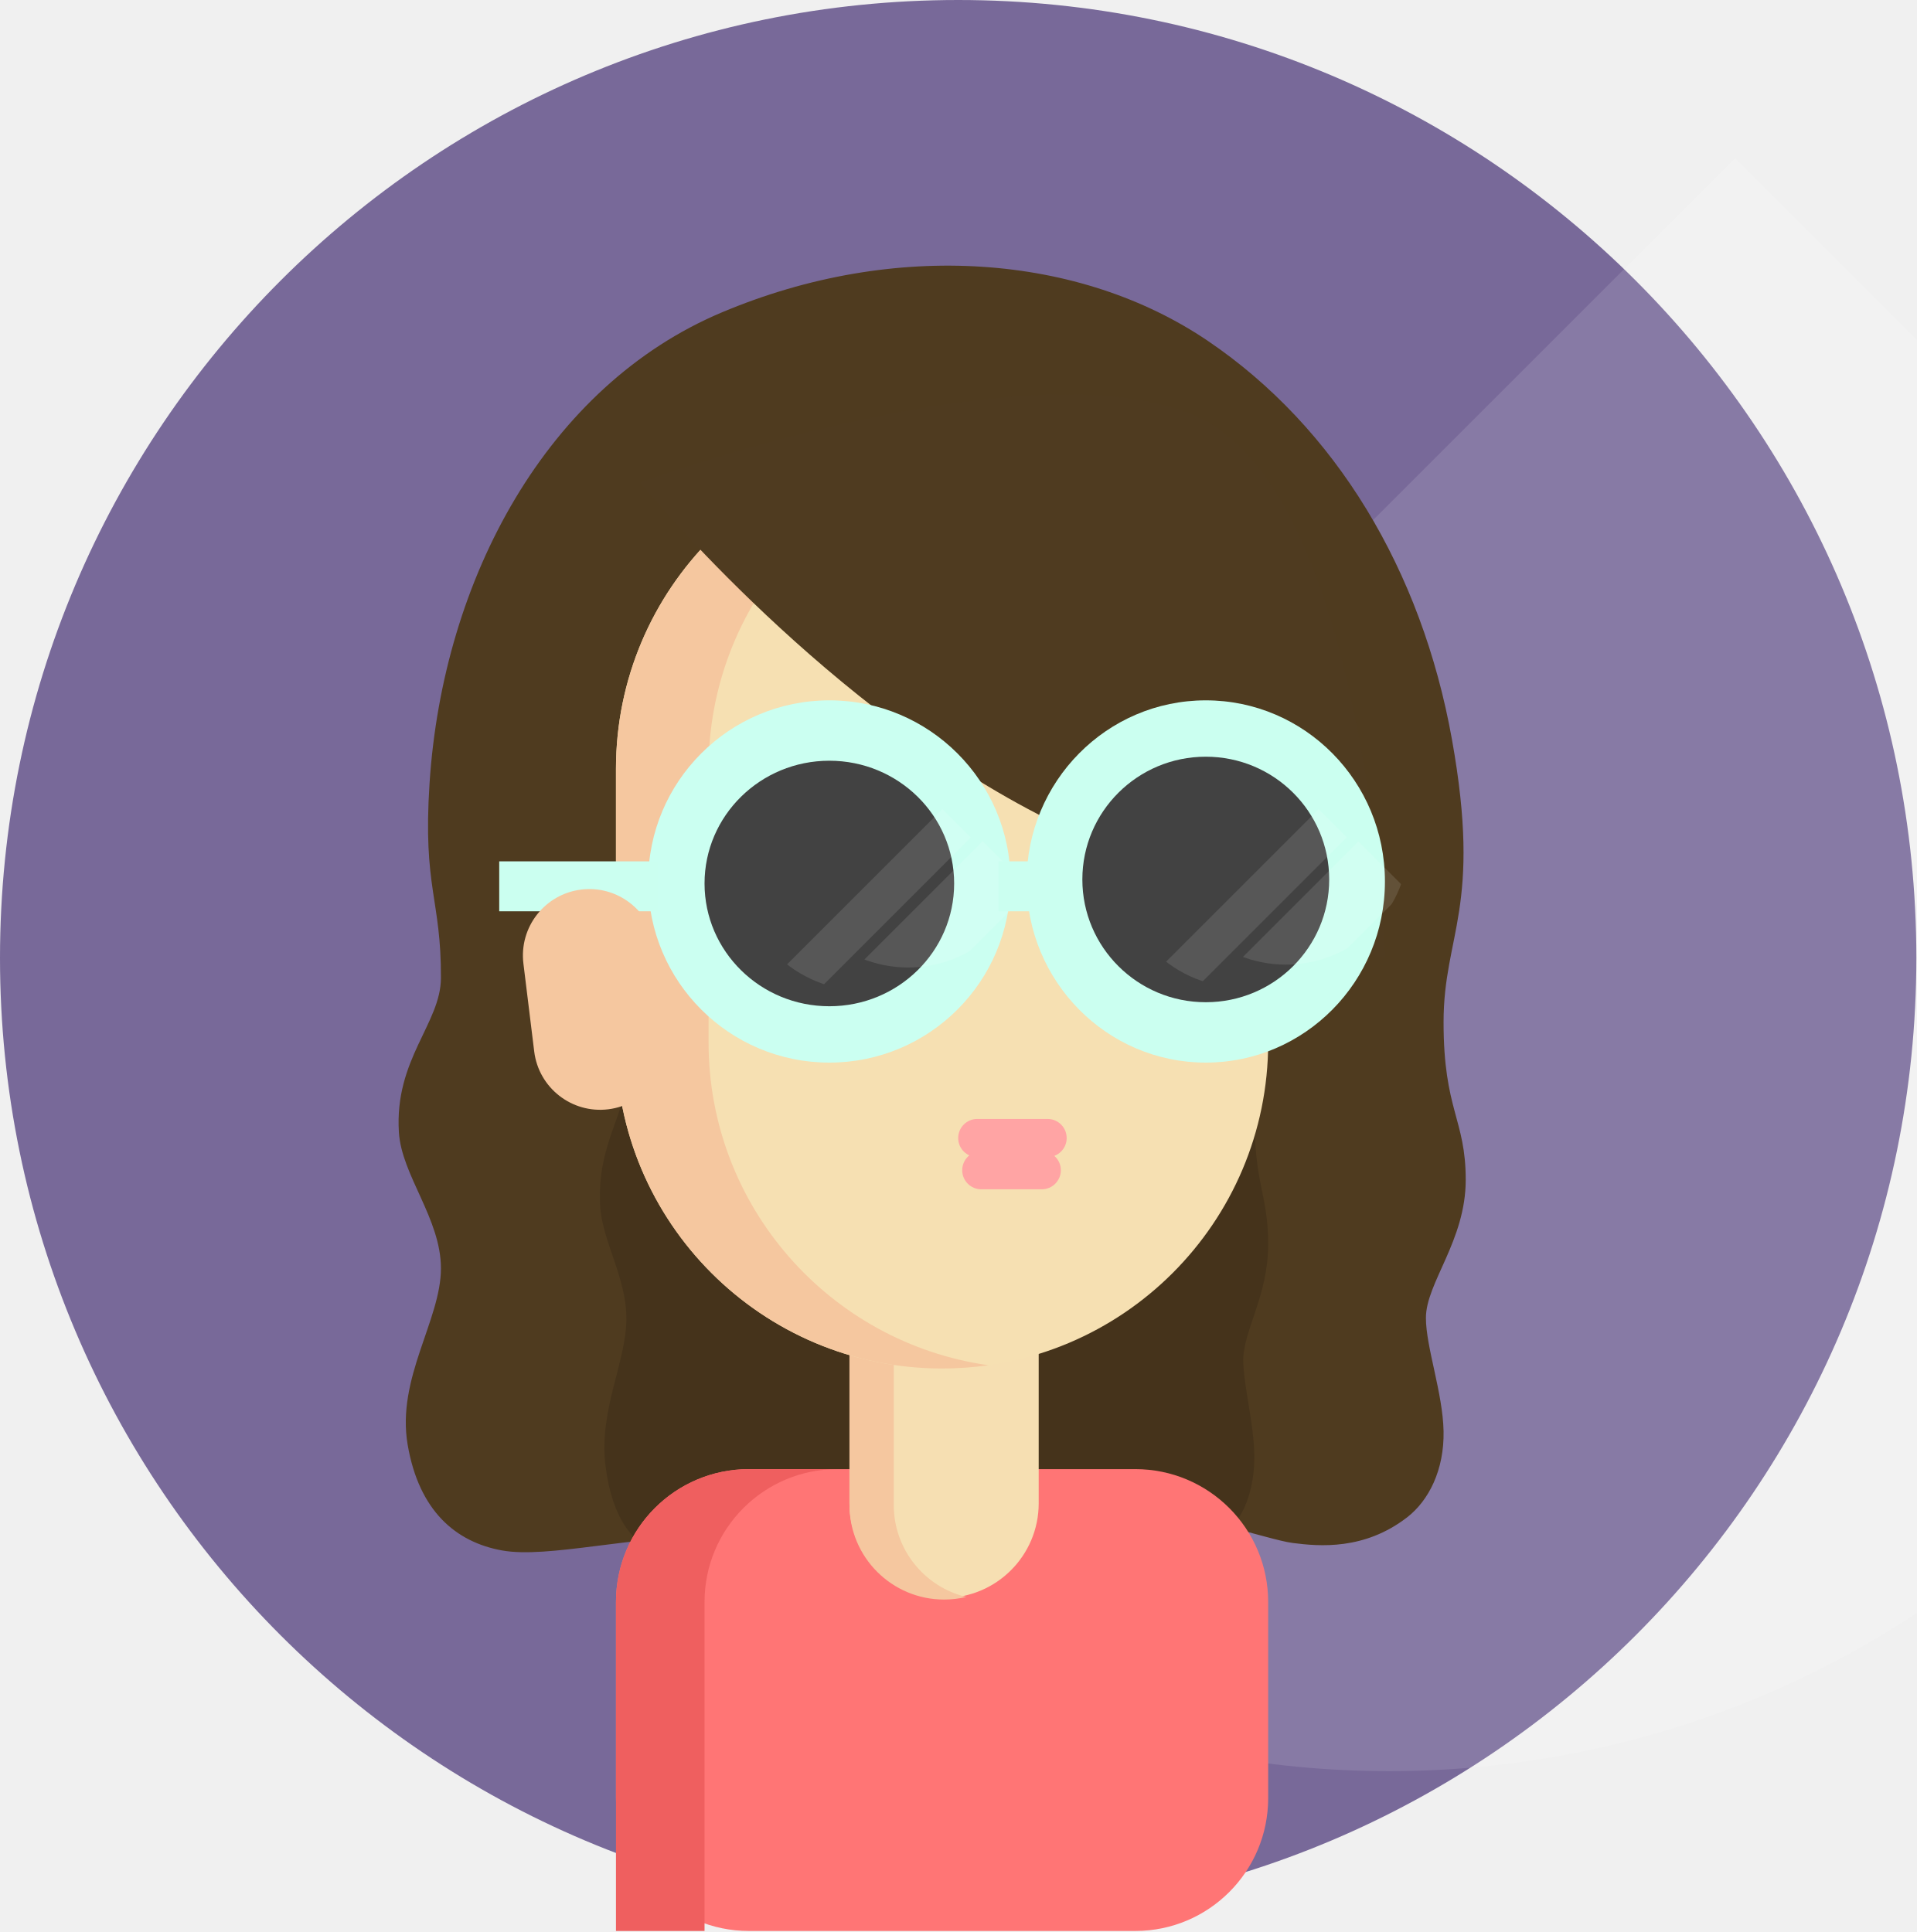
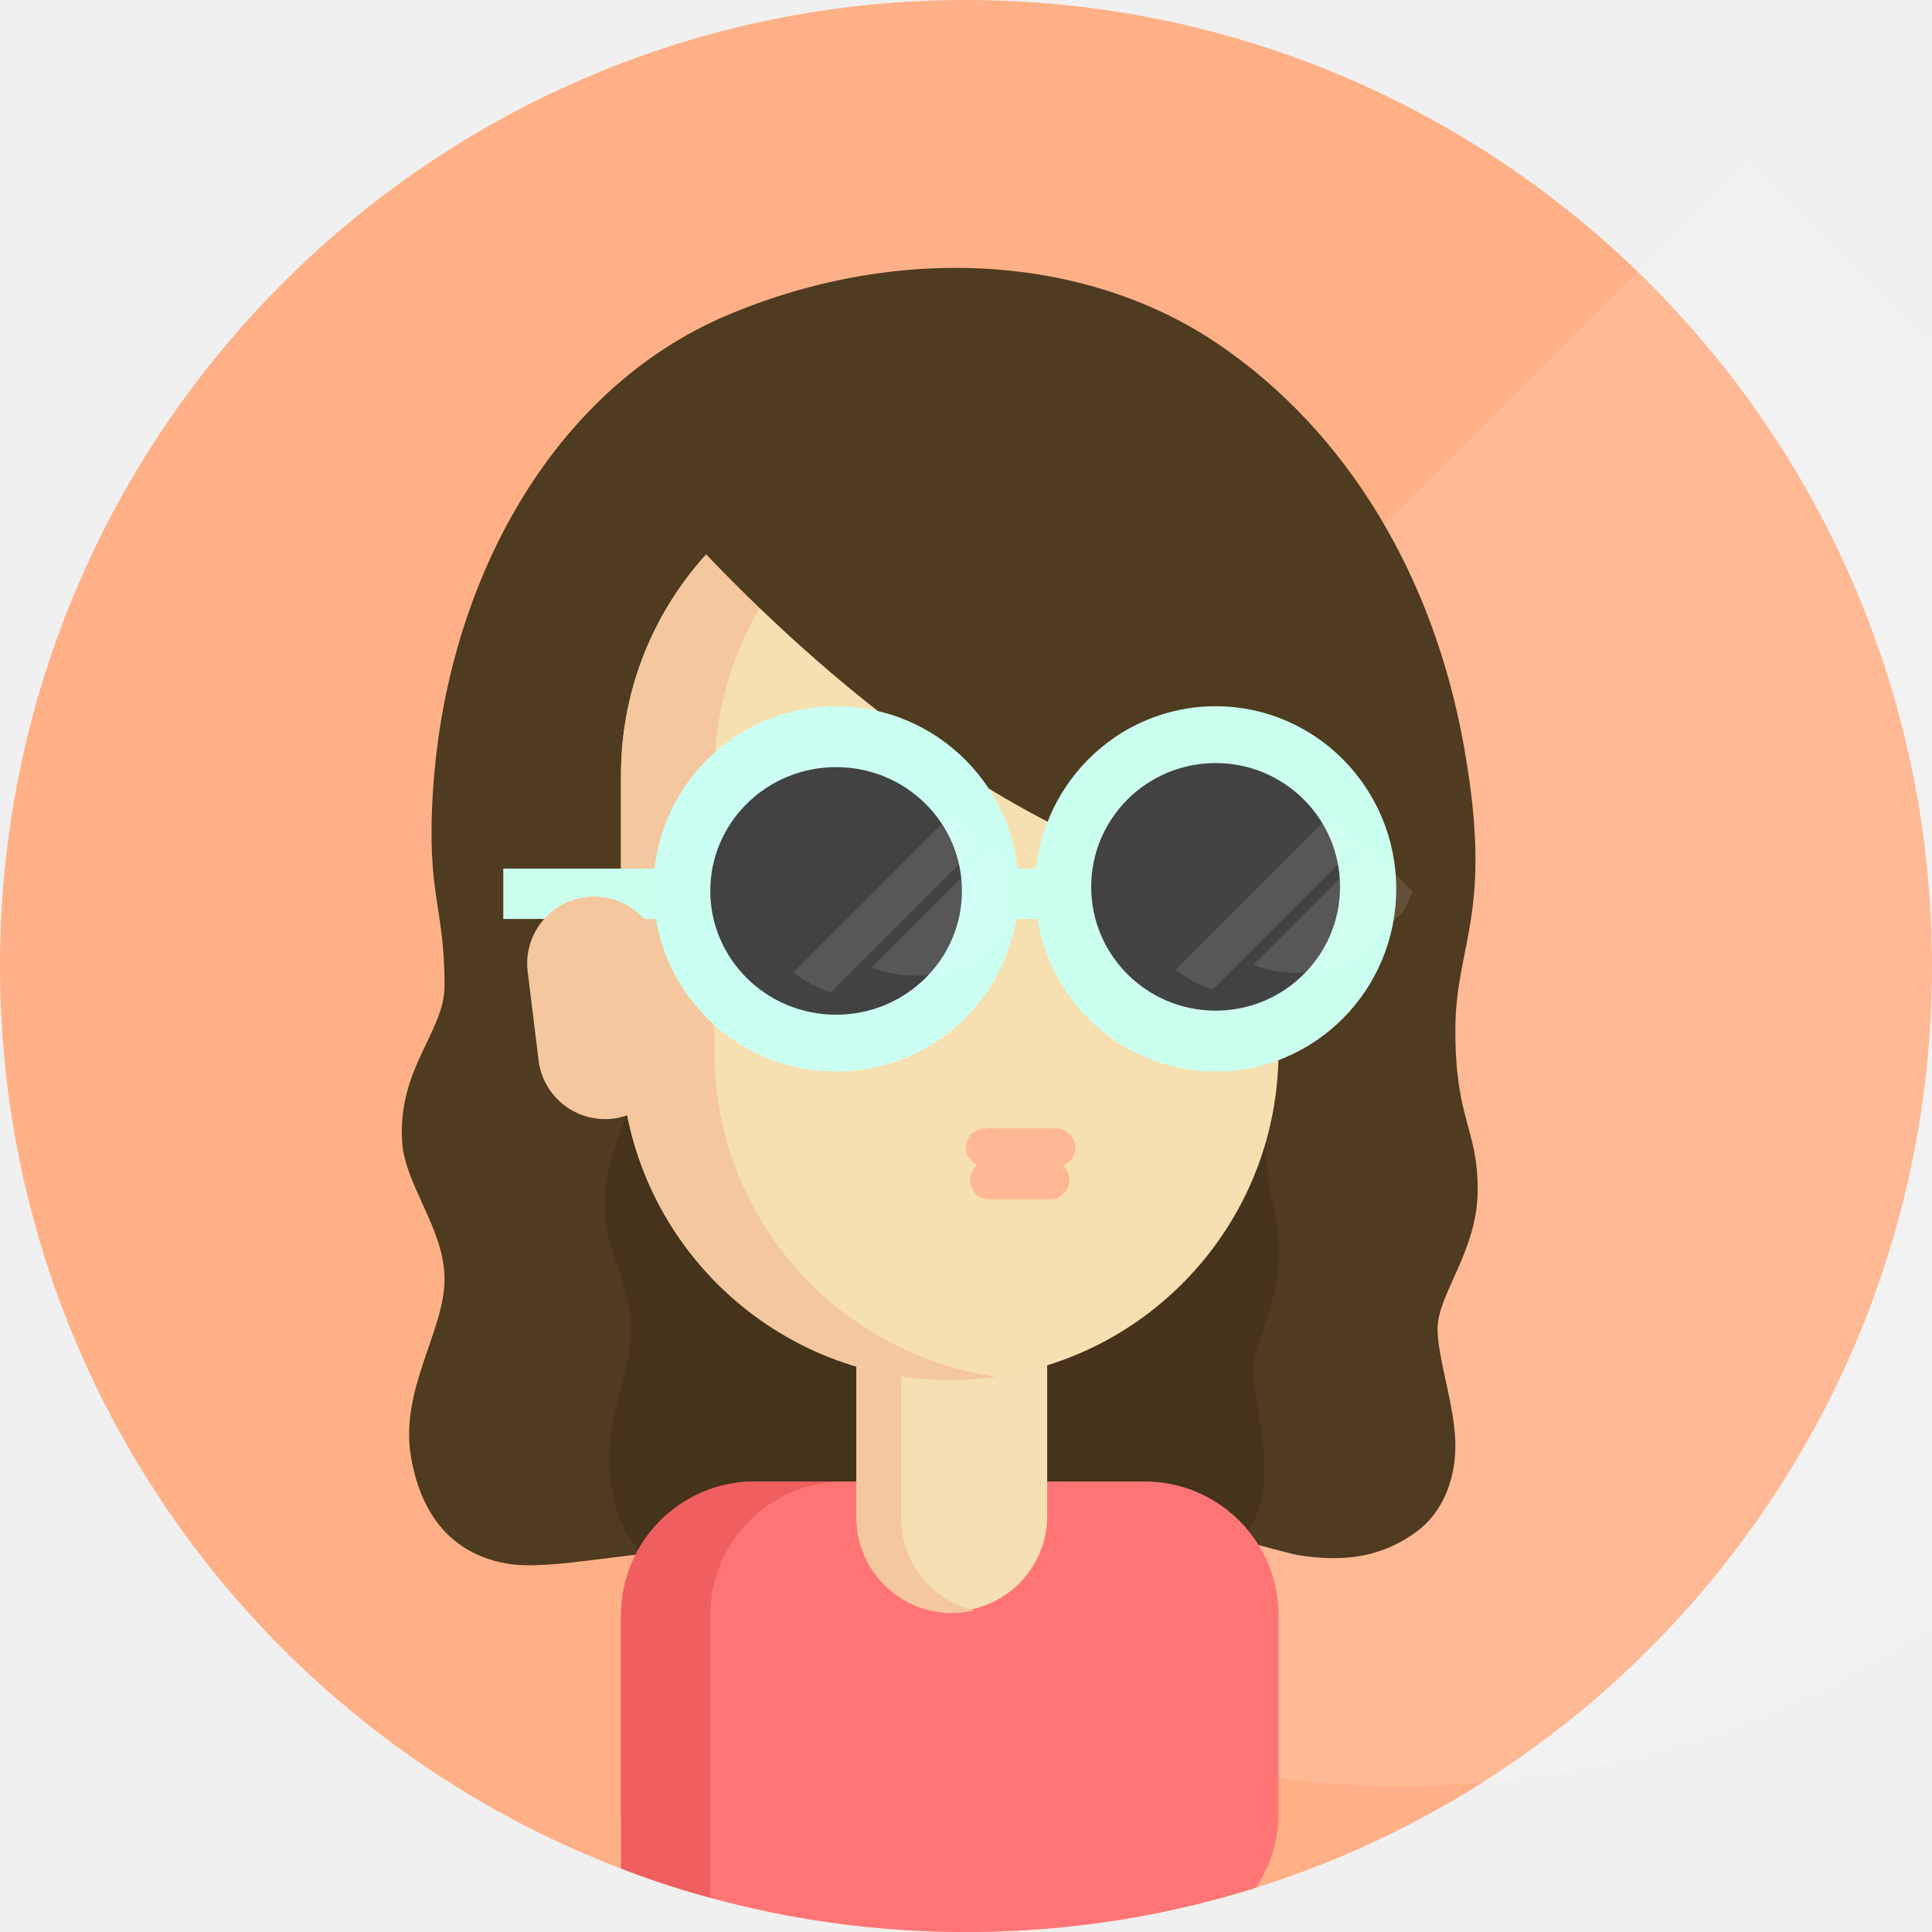
- <svg xmlns="http://www.w3.org/2000/svg" xmlns:xlink="http://www.w3.org/1999/xlink" width="476px" height="480px" viewBox="0 0 476 480" version="1.1">
+ <svg xmlns="http://www.w3.org/2000/svg" xmlns:xlink="http://www.w3.org/1999/xlink" width="476px" height="476px" viewBox="0 0 476 476" version="1.1">
  <defs>
    <circle id="path-1" cx="238" cy="238" r="238" />
    <path d="M45,76 C62.121,76 76,62.345 76,45.5 C76,28.655 62.121,15 45,15 C27.879,15 14,28.655 14,45.5 C14,62.345 27.879,76 45,76 Z" id="path-3" />
    <path d="M44.5,75 C61.431,75 75.156,61.345 75.156,44.5 C75.156,27.655 61.431,14 44.5,14 C27.569,14 13.844,27.655 13.844,44.5 C13.844,61.345 27.569,75 44.5,75 Z" id="path-5" />
  </defs>
  <g id="Welcome" stroke="none" stroke-width="1" fill="none" fill-rule="evenodd">
-     <g id="Group-13">
-       <g id="Group-14">
-         <mask id="mask-2" fill="white">
-           <use xlink:href="#path-1" />
-         </mask>
-         <use id="Oval-31" fill="#786999" xlink:href="#path-1" />
-         <rect id="Rectangle-248" fill="#FFFFFF" opacity="0.115" mask="url(#mask-2)" transform="translate(334.9432, 349.2571) rotate(45) translate(-334.9432, -349.2571) " x="183.667" y="62.207" width="302.552" height="574.1" />
+     <g id="Desktop-HD-Copy" transform="translate(-460, -1502)">
+       <g id="Group-13" transform="translate(460, 1502)">
+         <g id="Group-14">
+           <mask id="mask-2" fill="white">
+             <use xlink:href="#path-1" />
+           </mask>
+           <use id="Oval-31" fill="#FFB086" xlink:href="#path-1" />
+           <rect id="Rectangle-248" fill="#FFFFFF" opacity="0.115" mask="url(#mask-2)" transform="translate(334.9432, 349.2571) rotate(45) translate(-334.9432, -349.2571) " x="183.667" y="62.207" width="302.552" height="574.1" />
+           <path d="M321.102,383.349 C314.504,382.5 295.49,375.118 275.712,375.354 C254.351,375.609 255.243,380.517 233.954,381.516 C219.34,382.201 191.176,381.535 179.258,381.516 C156.922,381.479 136.111,387.269 124.68,385.201 C113.25,383.133 104.071,375.432 101.253,358.916 C98.436,342.399 109.523,327.962 109.523,315.131 C109.523,302.759 99.744,292.035 99.077,281.286 C97.954,263.182 109.482,254.263 109.523,242.981 C109.595,223.292 105,220.664 106.691,194.644 C110.013,143.532 136.038,95.853 179.258,77.629 C222.477,59.406 268.374,63.224 300.054,84.717 C331.735,106.211 353.094,141.624 360.637,183.655 C368.181,225.685 358.565,232.039 358.565,253.965 C358.565,275.89 364.069,277.991 364.069,293.128 C364.069,308.265 354.181,318.738 354.181,327.433 C354.181,334.651 358.382,346.104 358.565,355.576 C358.751,365.205 354.876,372.83 349.52,376.971 C338.896,385.186 327.701,384.198 321.102,383.349 Z" id="Path-38" fill="#4F3B1F" mask="url(#mask-2)" />
+           <path d="M288.092,384.723 C283.96,384.012 272.052,377.831 259.666,378.029 C246.289,378.242 246.847,382.352 233.515,383.188 C224.363,383.762 206.725,383.204 199.262,383.188 C185.274,383.157 172.241,388.005 165.082,386.274 C157.924,384.542 152.176,378.094 150.411,364.265 C148.647,350.435 155.59,338.346 155.59,327.603 C155.59,317.243 149.466,308.264 149.048,299.263 C148.345,284.105 155.564,276.637 155.59,267.19 C155.635,250.704 152.758,248.503 153.817,226.716 C155.897,183.919 172.195,143.996 199.262,128.737 C226.328,113.478 255.071,116.676 274.911,134.672 C294.751,152.669 308.127,182.322 312.851,217.515 C317.575,252.708 311.553,258.028 311.553,276.387 C311.553,294.746 315,296.504 315,309.179 C315,321.854 308.808,330.622 308.808,337.904 C308.808,343.947 311.439,353.536 311.553,361.468 C311.67,369.531 309.243,375.915 305.889,379.383 C299.235,386.261 292.224,385.434 288.092,384.723 Z" id="Path-38-Copy" fill="#45331B" mask="url(#mask-2)" />
+           <rect id="Rectangle-245" fill="#FF7575" mask="url(#mask-2)" x="153" y="365" width="162" height="114.742" rx="33" />
+           <path d="M244.994,365 L186.003,365 C167.77,365 153,379.773 153,397.996 L153,479.742 L245,479.742 L175,479.742 L175,397.996 C175,379.773 189.767,365 207.991,365 L244.994,365 Z" id="Combined-Shape" fill="#EF5F5F" mask="url(#mask-2)" />
+         </g>
+         <g id="Group-11" transform="translate(211, 309)">
+           <rect id="Rectangle-242" fill="#F6DFB2" x="0" y="0" width="47" height="88" rx="23.5" />
+           <path d="M11,4 C4.391,8.158 0,15.517 0,23.901 L0,64.909 C0,77.877 10.521,88.405 23.5,88.405 C25.394,88.405 27.236,88.181 29.001,87.758 C18.675,85.282 11,75.991 11,64.912 L11,4 Z" id="Combined-Shape" fill="#F5C79F" />
+         </g>
+         <rect id="Rectangle-238" fill="#F6E0B2" x="153" y="110" width="162" height="230" rx="81" />
+         <path d="M245.499,110.81 C241.743,110.276 237.904,110 234,110 C189.255,110 153,146.269 153,191.009 L153,258.991 C153,303.73 189.265,340 234,340 C237.905,340 241.744,339.724 245.501,339.19 C206.212,333.606 176,299.826 176,258.991 L176,191.009 C176,150.173 206.204,116.394 245.499,110.81 Z" id="Combined-Shape" fill="#F5C79F" />
+         <path d="M159,119.867 C159,119.867 201.574,172.27 255.253,200.947 C308.932,229.623 344.109,238.158 344.109,238.158 C344.109,238.158 339.454,121.402 296.735,103.248 C254.015,85.094 159,119.867 159,119.867 Z" id="Path-39" fill="#4F3B20" />
+         <rect id="Rectangle-246" fill="#FFB893" x="238" y="278" width="26.95" height="9.479" rx="4.74" />
+         <rect id="Rectangle-246-Copy" fill="#FFB893" x="239" y="286" width="24.5" height="9.479" rx="4.74" />
+         <g id="Group-12" transform="translate(161, 174)">
+           <ellipse id="Oval-35" fill="#CBFFF1" cx="45" cy="45" rx="45" ry="45" />
+           <mask id="mask-4" fill="white">
+             <use xlink:href="#path-3" />
+           </mask>
+           <use id="Oval-35-Copy-2" fill="#424242" xlink:href="#path-3" />
+           <rect id="Rectangle-248" fill="#FFFFFF" opacity="0.112" mask="url(#mask-4)" transform="translate(53.99524, 53.16295) rotate(45) translate(-53.99524, -53.16295) " x="48.995" y="21.163" width="10" height="64" />
+           <rect id="Rectangle-248-Copy" fill="#FFFFFF" opacity="0.112" mask="url(#mask-4)" transform="translate(66.4825, 63.6502) rotate(45) translate(-66.4825, -63.6502) " x="57.965" y="31.65" width="17.035" height="64" />
+         </g>
+         <g id="Group-12-Copy" transform="translate(255, 174)">
+           <path d="M44.5,90 C69.077,90 89,69.853 89,45 C89,20.147 69.077,0 44.5,0 C19.923,0 0,20.147 0,45 C0,69.853 19.923,90 44.5,90 Z" id="Oval-35" fill="#CBFFF0" />
+           <mask id="mask-6" fill="white">
+             <use xlink:href="#path-5" />
+           </mask>
+           <use id="Oval-35-Copy-2" fill="#424242" xlink:href="#path-5" />
+           <rect id="Rectangle-248" fill="#FFFFFF" opacity="0.112" mask="url(#mask-6)" transform="translate(53.39529, 53.16295) rotate(45) translate(-53.39529, -53.16295) " x="48.451" y="21.163" width="9.889" height="64" />
+           <rect id="Rectangle-248-Copy" fill="#FFFFFF" opacity="0.112" mask="url(#mask-6)" transform="translate(65.7438, 63.6502) rotate(45) translate(-65.7438, -63.6502) " x="57.321" y="31.65" width="16.846" height="64" />
+         </g>
+         <rect id="Rectangle-252" fill="#CBFFF0" x="248" y="214" width="11" height="12.407" />
+         <rect id="Rectangle-252-Copy" fill="#CBFFF0" x="124" y="214" width="39.457" height="12.407" />
+         <rect id="Rectangle-239" fill="#F5C79F" transform="translate(147.7284, 248.3059) rotate(-7) translate(-147.7284, -248.3059) " x="131.228" y="220.806" width="33" height="55" rx="16.5" />
      </g>
-       <path d="M321.102,383.349 C314.504,382.5 295.49,375.118 275.712,375.354 C254.351,375.609 255.243,380.517 233.954,381.516 C219.34,382.201 191.176,381.535 179.258,381.516 C156.922,381.479 136.111,387.269 124.68,385.201 C113.25,383.133 104.071,375.432 101.253,358.916 C98.436,342.399 109.523,327.962 109.523,315.131 C109.523,302.759 99.744,292.035 99.077,281.286 C97.954,263.182 109.482,254.263 109.523,242.981 C109.595,223.292 105,220.664 106.691,194.644 C110.013,143.532 136.038,95.853 179.258,77.629 C222.477,59.406 268.374,63.224 300.054,84.717 C331.735,106.211 353.094,141.624 360.637,183.655 C368.181,225.685 358.565,232.039 358.565,253.965 C358.565,275.89 364.069,277.991 364.069,293.128 C364.069,308.265 354.181,318.738 354.181,327.433 C354.181,334.651 358.382,346.104 358.565,355.576 C358.751,365.205 354.876,372.83 349.52,376.971 C338.896,385.186 327.701,384.198 321.102,383.349 Z" id="Path-38" fill="#4F3B1F" />
-       <path d="M288.092,384.723 C283.96,384.012 272.052,377.831 259.666,378.029 C246.289,378.242 246.847,382.352 233.515,383.188 C224.363,383.762 206.725,383.204 199.262,383.188 C185.274,383.157 172.241,388.005 165.082,386.274 C157.924,384.542 152.176,378.094 150.411,364.265 C148.647,350.435 155.59,338.346 155.59,327.603 C155.59,317.243 149.466,308.264 149.048,299.263 C148.345,284.105 155.564,276.637 155.59,267.19 C155.635,250.704 152.758,248.503 153.817,226.716 C155.897,183.919 172.195,143.996 199.262,128.737 C226.328,113.478 255.071,116.676 274.911,134.672 C294.751,152.669 308.127,182.322 312.851,217.515 C317.575,252.708 311.553,258.028 311.553,276.387 C311.553,294.746 315,296.504 315,309.179 C315,321.854 308.808,330.622 308.808,337.904 C308.808,343.947 311.439,353.536 311.553,361.468 C311.67,369.531 309.243,375.915 305.889,379.383 C299.235,386.261 292.224,385.434 288.092,384.723 Z" id="Path-38-Copy" fill="#45331B" />
-       <rect id="Rectangle-245" fill="#FF7575" x="153" y="365" width="162" height="114.742" rx="33" />
-       <path d="M244.994,365 L186.003,365 C167.77,365 153,379.773 153,397.996 L153,479.742 L245,479.742 L175,479.742 L175,397.996 C175,379.773 189.767,365 207.991,365 L244.994,365 Z" id="Combined-Shape" fill="#EF5F5F" />
-       <g id="Group-11" transform="translate(211, 309)">
-         <rect id="Rectangle-242" fill="#F6DFB2" x="0" y="0" width="47" height="88" rx="23.5" />
-         <path d="M11,4 C4.391,8.158 0,15.517 0,23.901 L0,64.909 C0,77.877 10.521,88.405 23.5,88.405 C25.394,88.405 27.236,88.181 29.001,87.758 C18.675,85.282 11,75.991 11,64.912 L11,4 Z" id="Combined-Shape" fill="#F5C79F" />
-       </g>
-       <rect id="Rectangle-238" fill="#F6E0B2" x="153" y="110" width="162" height="230" rx="81" />
-       <path d="M245.499,110.81 C241.743,110.276 237.904,110 234,110 C189.255,110 153,146.269 153,191.009 L153,258.991 C153,303.73 189.265,340 234,340 C237.905,340 241.744,339.724 245.501,339.19 C206.212,333.606 176,299.826 176,258.991 L176,191.009 C176,150.173 206.204,116.394 245.499,110.81 Z" id="Combined-Shape" fill="#F5C79F" />
-       <path d="M159,119.867 C159,119.867 201.574,172.27 255.253,200.947 C308.932,229.623 344.109,238.158 344.109,238.158 C344.109,238.158 339.454,121.402 296.735,103.248 C254.015,85.094 159,119.867 159,119.867 Z" id="Path-39" fill="#4F3B20" />
-       <rect id="Rectangle-246" fill="#FFA4A4" x="238" y="278" width="26.95" height="9.479" rx="4.74" />
-       <rect id="Rectangle-246-Copy" fill="#FFA4A4" x="239" y="286" width="24.5" height="9.479" rx="4.74" />
-       <g id="Group-12" transform="translate(161, 174)">
-         <ellipse id="Oval-35" fill="#CBFFF1" cx="45" cy="45" rx="45" ry="45" />
-         <mask id="mask-4" fill="white">
-           <use xlink:href="#path-3" />
-         </mask>
-         <use id="Oval-35-Copy-2" fill="#424242" xlink:href="#path-3" />
-         <rect id="Rectangle-248" fill="#FFFFFF" opacity="0.112" mask="url(#mask-4)" transform="translate(53.99524, 53.16295) rotate(45) translate(-53.99524, -53.16295) " x="48.995" y="21.163" width="10" height="64" />
-         <rect id="Rectangle-248-Copy" fill="#FFFFFF" opacity="0.112" mask="url(#mask-4)" transform="translate(66.4825, 63.6502) rotate(45) translate(-66.4825, -63.6502) " x="57.965" y="31.65" width="17.035" height="64" />
-       </g>
-       <g id="Group-12-Copy" transform="translate(255, 174)">
-         <path d="M44.5,90 C69.077,90 89,69.853 89,45 C89,20.147 69.077,0 44.5,0 C19.923,0 0,20.147 0,45 C0,69.853 19.923,90 44.5,90 Z" id="Oval-35" fill="#CBFFF0" />
-         <mask id="mask-6" fill="white">
-           <use xlink:href="#path-5" />
-         </mask>
-         <use id="Oval-35-Copy-2" fill="#424242" xlink:href="#path-5" />
-         <rect id="Rectangle-248" fill="#FFFFFF" opacity="0.112" mask="url(#mask-6)" transform="translate(53.39529, 53.16295) rotate(45) translate(-53.39529, -53.16295) " x="48.451" y="21.163" width="9.889" height="64" />
-         <rect id="Rectangle-248-Copy" fill="#FFFFFF" opacity="0.112" mask="url(#mask-6)" transform="translate(65.7438, 63.6502) rotate(45) translate(-65.7438, -63.6502) " x="57.321" y="31.65" width="16.846" height="64" />
-       </g>
-       <rect id="Rectangle-252" fill="#CBFFF0" x="248" y="214" width="11" height="12.407" />
-       <rect id="Rectangle-252-Copy" fill="#CBFFF0" x="124" y="214" width="39.457" height="12.407" />
-       <rect id="Rectangle-239" fill="#F5C79F" transform="translate(147.7284, 248.3059) rotate(-7) translate(-147.7284, -248.3059) " x="131.228" y="220.806" width="33" height="55" rx="16.5" />
    </g>
  </g>
</svg>
